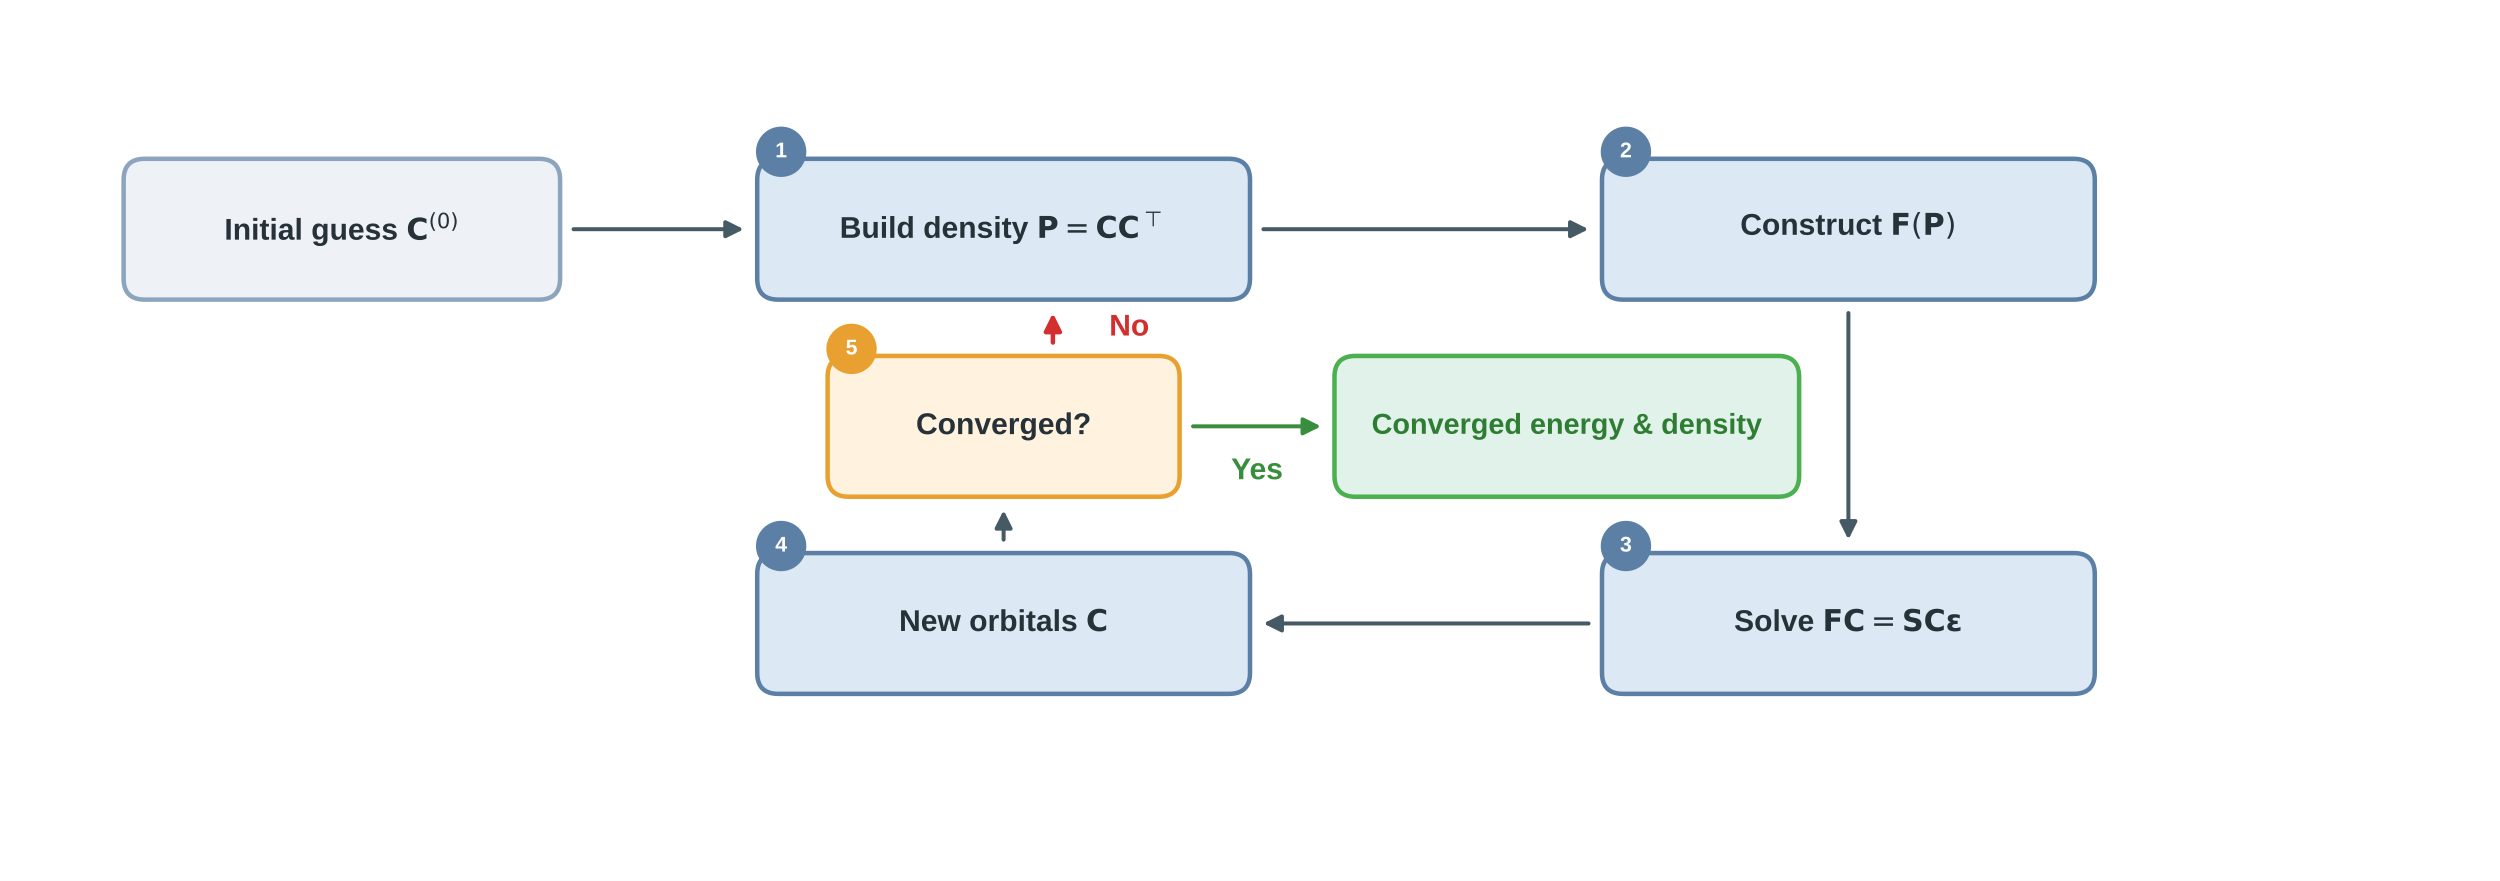
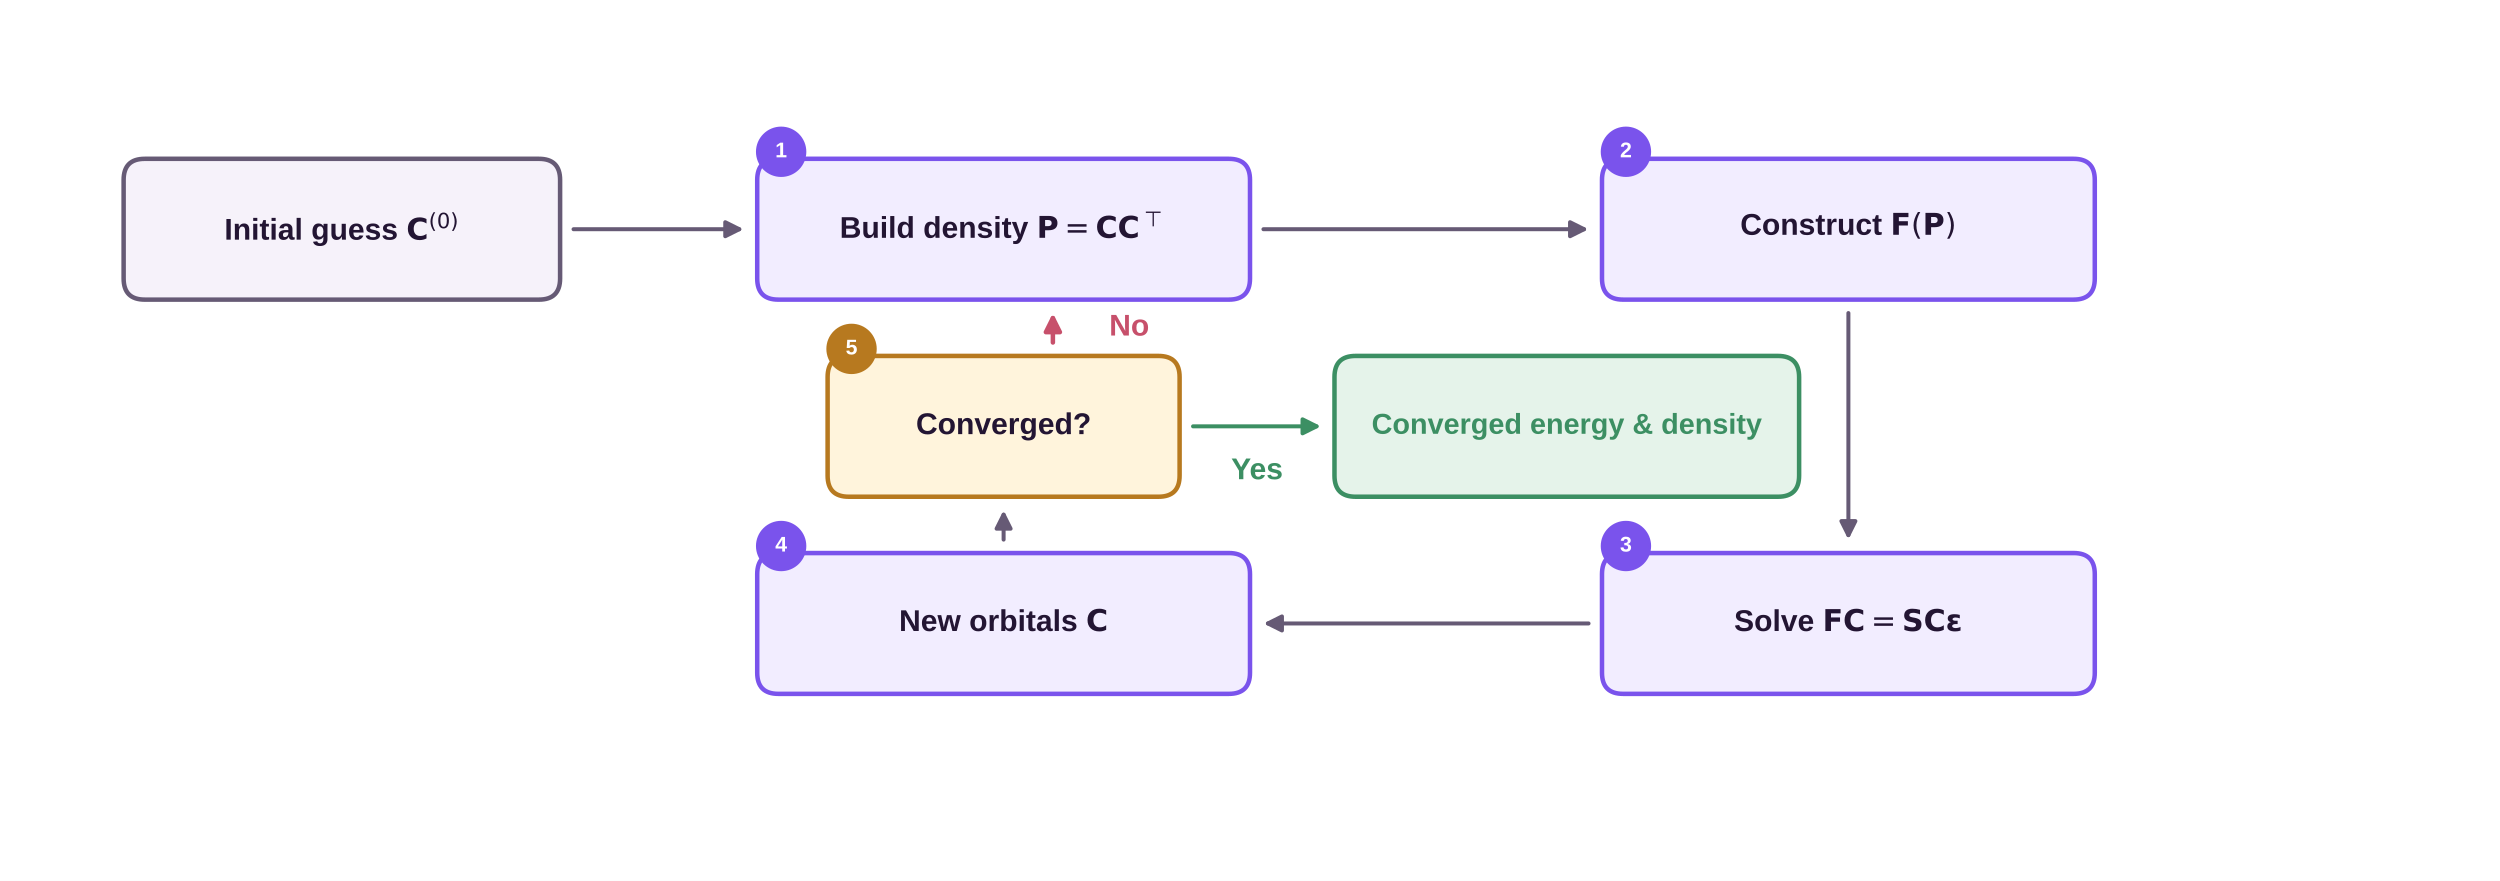
<svg xmlns="http://www.w3.org/2000/svg" width="998.64pt" height="351.854pt" viewBox="0 0 998.64 351.854" version="1.1">
  <defs>
    <style type="text/css">*{stroke-linejoin: round; stroke-linecap: butt}</style>
  </defs>
  <g id="figure_1">
    <g id="patch_1">
      <path d="M 0 351.854  L 998.64 351.854  L 998.64 0  L 0 0  z " style="fill: #ffffff" />
    </g>
    <g id="axes_1">
      <g id="patch_2">
-         <path d="M 229.107 91.563  Q 263.1 91.563 295.305 91.563  " clip-path="url(#pa7d6a45a2e)" style="fill: none; stroke: #455a64; stroke-width: 1.6; stroke-linecap: round" />
-         <path d="M 289.705 88.763  L 295.305 91.563  L 289.705 94.363  z " clip-path="url(#pa7d6a45a2e)" style="fill: #455a64; stroke: #455a64; stroke-width: 1.6; stroke-linecap: round" />
+         <path d="M 229.107 91.563  Q 263.1 91.563 295.305 91.563  " clip-path="url(#pffa1007a4e)" style="fill: none; stroke: #665a75; stroke-width: 1.6; stroke-linecap: round" />
+         <path d="M 289.705 88.763  L 295.305 91.563  L 289.705 94.363  z " clip-path="url(#pffa1007a4e)" style="fill: #665a75; stroke: #665a75; stroke-width: 1.6; stroke-linecap: round" />
      </g>
      <g id="patch_3">
-         <path d="M 504.692 91.563  Q 569.622 91.563 632.762 91.563  " clip-path="url(#pa7d6a45a2e)" style="fill: none; stroke: #455a64; stroke-width: 1.6; stroke-linecap: round" />
-         <path d="M 627.162 88.763  L 632.762 91.563  L 627.162 94.363  z " clip-path="url(#pa7d6a45a2e)" style="fill: #455a64; stroke: #455a64; stroke-width: 1.6; stroke-linecap: round" />
+         <path d="M 504.692 91.563  Q 569.622 91.563 632.762 91.563  " clip-path="url(#pffa1007a4e)" style="fill: none; stroke: #665a75; stroke-width: 1.6; stroke-linecap: round" />
+         <path d="M 627.162 88.763  L 632.762 91.563  L 627.162 94.363  z " clip-path="url(#pffa1007a4e)" style="fill: #665a75; stroke: #665a75; stroke-width: 1.6; stroke-linecap: round" />
      </g>
      <g id="patch_4">
-         <path d="M 738.35 125.057  Q 738.35 170.301 738.35 213.756  " clip-path="url(#pa7d6a45a2e)" style="fill: none; stroke: #455a64; stroke-width: 1.6; stroke-linecap: round" />
-         <path d="M 741.15 208.156  L 738.35 213.756  L 735.55 208.156  z " clip-path="url(#pa7d6a45a2e)" style="fill: #455a64; stroke: #455a64; stroke-width: 1.6; stroke-linecap: round" />
+         <path d="M 738.35 125.057  Q 738.35 170.301 738.35 213.756  " clip-path="url(#pffa1007a4e)" style="fill: none; stroke: #665a75; stroke-width: 1.6; stroke-linecap: round" />
+         <path d="M 741.15 208.156  L 738.35 213.756  L 735.55 208.156  z " clip-path="url(#pffa1007a4e)" style="fill: #665a75; stroke: #665a75; stroke-width: 1.6; stroke-linecap: round" />
      </g>
      <g id="patch_5">
-         <path d="M 634.554 249.042  Q 569.624 249.042 506.483 249.042  " clip-path="url(#pa7d6a45a2e)" style="fill: none; stroke: #455a64; stroke-width: 1.6; stroke-linecap: round" />
-         <path d="M 512.083 251.842  L 506.483 249.042  L 512.083 246.242  z " clip-path="url(#pa7d6a45a2e)" style="fill: #455a64; stroke: #455a64; stroke-width: 1.6; stroke-linecap: round" />
+         <path d="M 634.554 249.042  Q 569.624 249.042 506.483 249.042  " clip-path="url(#pffa1007a4e)" style="fill: none; stroke: #665a75; stroke-width: 1.6; stroke-linecap: round" />
+         <path d="M 512.083 251.842  L 506.483 249.042  L 512.083 246.242  z " clip-path="url(#pffa1007a4e)" style="fill: #665a75; stroke: #665a75; stroke-width: 1.6; stroke-linecap: round" />
      </g>
      <g id="patch_6">
-         <path d="M 400.896 215.543  Q 400.896 209.672 400.896 205.59  " clip-path="url(#pa7d6a45a2e)" style="fill: none; stroke: #455a64; stroke-width: 1.6; stroke-linecap: round" />
-         <path d="M 398.096 211.19  L 400.896 205.59  L 403.696 211.19  z " clip-path="url(#pa7d6a45a2e)" style="fill: #455a64; stroke: #455a64; stroke-width: 1.6; stroke-linecap: round" />
+         <path d="M 400.896 215.543  Q 400.896 209.672 400.896 205.59  " clip-path="url(#pffa1007a4e)" style="fill: none; stroke: #665a75; stroke-width: 1.6; stroke-linecap: round" />
+         <path d="M 398.096 211.19  L 400.896 205.59  L 403.696 211.19  z " clip-path="url(#pffa1007a4e)" style="fill: #665a75; stroke: #665a75; stroke-width: 1.6; stroke-linecap: round" />
      </g>
      <g id="patch_7">
-         <path d="M 420.581 136.804  Q 420.581 130.933 420.581 127.075  " clip-path="url(#pa7d6a45a2e)" style="fill: none; stroke: #d32f2f; stroke-width: 1.8; stroke-linecap: round" />
-         <path d="M 417.781 132.675  L 420.581 127.075  L 423.381 132.675  z " clip-path="url(#pa7d6a45a2e)" style="fill: #d32f2f; stroke: #d32f2f; stroke-width: 1.8; stroke-linecap: round" />
+         <path d="M 420.581 136.804  Q 420.581 130.933 420.581 127.075  " clip-path="url(#pffa1007a4e)" style="fill: none; stroke: #c7506b; stroke-width: 1.8; stroke-linecap: round" />
+         <path d="M 417.781 132.675  L 420.581 127.075  L 423.381 132.675  z " clip-path="url(#pffa1007a4e)" style="fill: #c7506b; stroke: #c7506b; stroke-width: 1.8; stroke-linecap: round" />
      </g>
      <g id="patch_8">
-         <path d="M 476.575 170.303  Q 502.133 170.303 525.902 170.303  " clip-path="url(#pa7d6a45a2e)" style="fill: none; stroke: #388e3c; stroke-width: 1.6; stroke-linecap: round" />
-         <path d="M 520.302 167.503  L 525.902 170.303  L 520.302 173.103  z " clip-path="url(#pa7d6a45a2e)" style="fill: #388e3c; stroke: #388e3c; stroke-width: 1.6; stroke-linecap: round" />
+         <path d="M 476.575 170.303  Q 502.133 170.303 525.902 170.303  " clip-path="url(#pffa1007a4e)" style="fill: none; stroke: #3c8f63; stroke-width: 1.6; stroke-linecap: round" />
+         <path d="M 520.302 167.503  L 525.902 170.303  L 520.302 173.103  z " clip-path="url(#pffa1007a4e)" style="fill: #3c8f63; stroke: #3c8f63; stroke-width: 1.6; stroke-linecap: round" />
      </g>
      <g id="patch_9">
-         <path d="M 57.818 119.685  L 215.296 119.685  Q 223.733 119.685 223.733 111.248  L 223.733 71.879  Q 223.733 63.442 215.296 63.442  L 57.818 63.442  Q 49.382 63.442 49.382 71.879  L 49.382 111.248  Q 49.382 119.685 57.818 119.685  z " clip-path="url(#pa7d6a45a2e)" style="fill: #eef2f7; stroke: #8da4be; stroke-width: 1.8; stroke-linejoin: miter" />
+         <path d="M 57.818 119.685  L 215.296 119.685  Q 223.733 119.685 223.733 111.248  L 223.733 71.879  Q 223.733 63.442 215.296 63.442  L 57.818 63.442  Q 49.382 63.442 49.382 71.879  L 49.382 111.248  Q 49.382 119.685 57.818 119.685  z " clip-path="url(#pffa1007a4e)" style="fill: #f6f2fa; stroke: #665a75; stroke-width: 1.8; stroke-linejoin: miter" />
      </g>
      <g id="patch_10">
-         <path d="M 310.908 119.685  L 490.884 119.685  Q 499.32 119.685 499.32 111.248  L 499.32 71.879  Q 499.32 63.442 490.884 63.442  L 310.908 63.442  Q 302.472 63.442 302.472 71.879  L 302.472 111.248  Q 302.472 119.685 310.908 119.685  z " clip-path="url(#pa7d6a45a2e)" style="fill: #dce8f4; stroke: #5b7fa5; stroke-width: 1.8; stroke-linejoin: miter" />
+         <path d="M 310.908 119.685  L 490.884 119.685  Q 499.32 119.685 499.32 111.248  L 499.32 71.879  Q 499.32 63.442 490.884 63.442  L 310.908 63.442  Q 302.472 63.442 302.472 71.879  L 302.472 111.248  Q 302.472 119.685 310.908 119.685  z " clip-path="url(#pffa1007a4e)" style="fill: #f2edff; stroke: #7a53ec; stroke-width: 1.8; stroke-linejoin: miter" />
      </g>
      <g id="patch_11">
-         <path d="M 648.362 119.685  L 828.337 119.685  Q 836.774 119.685 836.774 111.248  L 836.774 71.879  Q 836.774 63.442 828.337 63.442  L 648.362 63.442  Q 639.926 63.442 639.926 71.879  L 639.926 111.248  Q 639.926 119.685 648.362 119.685  z " clip-path="url(#pa7d6a45a2e)" style="fill: #dce8f4; stroke: #5b7fa5; stroke-width: 1.8; stroke-linejoin: miter" />
+         <path d="M 648.362 119.685  L 828.337 119.685  Q 836.774 119.685 836.774 111.248  L 836.774 71.879  Q 836.774 63.442 828.337 63.442  L 648.362 63.442  Q 639.926 63.442 639.926 71.879  L 639.926 111.248  Q 639.926 119.685 648.362 119.685  z " clip-path="url(#pffa1007a4e)" style="fill: #f2edff; stroke: #7a53ec; stroke-width: 1.8; stroke-linejoin: miter" />
      </g>
      <g id="patch_12">
-         <path d="M 648.362 277.163  L 828.337 277.163  Q 836.774 277.163 836.774 268.727  L 836.774 229.357  Q 836.774 220.921 828.337 220.921  L 648.362 220.921  Q 639.926 220.921 639.926 229.357  L 639.926 268.727  Q 639.926 277.163 648.362 277.163  z " clip-path="url(#pa7d6a45a2e)" style="fill: #dce8f4; stroke: #5b7fa5; stroke-width: 1.8; stroke-linejoin: miter" />
+         <path d="M 648.362 277.163  L 828.337 277.163  Q 836.774 277.163 836.774 268.727  L 836.774 229.357  Q 836.774 220.921 828.337 220.921  L 648.362 220.921  Q 639.926 220.921 639.926 229.357  L 639.926 268.727  Q 639.926 277.163 648.362 277.163  z " clip-path="url(#pffa1007a4e)" style="fill: #f2edff; stroke: #7a53ec; stroke-width: 1.8; stroke-linejoin: miter" />
      </g>
      <g id="patch_13">
-         <path d="M 310.908 277.163  L 490.884 277.163  Q 499.32 277.163 499.32 268.727  L 499.32 229.357  Q 499.32 220.921 490.884 220.921  L 310.908 220.921  Q 302.472 220.921 302.472 229.357  L 302.472 268.727  Q 302.472 277.163 310.908 277.163  z " clip-path="url(#pa7d6a45a2e)" style="fill: #dce8f4; stroke: #5b7fa5; stroke-width: 1.8; stroke-linejoin: miter" />
+         <path d="M 310.908 277.163  L 490.884 277.163  Q 499.32 277.163 499.32 268.727  L 499.32 229.357  Q 499.32 220.921 490.884 220.921  L 310.908 220.921  Q 302.472 220.921 302.472 229.357  L 302.472 268.727  Q 302.472 277.163 310.908 277.163  z " clip-path="url(#pffa1007a4e)" style="fill: #f2edff; stroke: #7a53ec; stroke-width: 1.8; stroke-linejoin: miter" />
      </g>
      <g id="patch_14">
-         <path d="M 339.029 198.424  L 462.763 198.424  Q 471.199 198.424 471.199 189.987  L 471.199 150.618  Q 471.199 142.181 462.763 142.181  L 339.029 142.181  Q 330.593 142.181 330.593 150.618  L 330.593 189.987  Q 330.593 198.424 339.029 198.424  z " clip-path="url(#pa7d6a45a2e)" style="fill: #fff3e0; stroke: #e8a030; stroke-width: 1.8; stroke-linejoin: miter" />
+         <path d="M 339.029 198.424  L 462.763 198.424  Q 471.199 198.424 471.199 189.987  L 471.199 150.618  Q 471.199 142.181 462.763 142.181  L 339.029 142.181  Q 330.593 142.181 330.593 150.618  L 330.593 189.987  Q 330.593 198.424 339.029 198.424  z " clip-path="url(#pffa1007a4e)" style="fill: #fff4dc; stroke: #b7791f; stroke-width: 1.8; stroke-linejoin: miter" />
      </g>
      <g id="text_1">
-         <text style="font-weight: 700; font-size: 12px; font-family: 'Arial'; text-anchor: start; fill: #d32f2f" x="443.078" y="134.044" transform="rotate(-0 443.0777 134.0437)">No</text>
+         <text style="font-weight: 700; font-size: 12px; font-family: 'Arial'; text-anchor: start; fill: #c7506b" x="443.078" y="134.044" transform="rotate(-0 443.0777 134.0437)">No</text>
      </g>
      <g id="patch_15">
-         <path d="M 541.502 198.424  L 710.229 198.424  Q 718.665 198.424 718.665 189.987  L 718.665 150.618  Q 718.665 142.181 710.229 142.181  L 541.502 142.181  Q 533.065 142.181 533.065 150.618  L 533.065 189.987  Q 533.065 198.424 541.502 198.424  z " clip-path="url(#pa7d6a45a2e)" style="fill: #e0f2e9; stroke: #4caf50; stroke-width: 1.8; stroke-linejoin: miter" />
+         <path d="M 541.502 198.424  L 710.229 198.424  Q 718.665 198.424 718.665 189.987  L 718.665 150.618  Q 718.665 142.181 710.229 142.181  L 541.502 142.181  Q 533.065 142.181 533.065 150.618  L 533.065 189.987  Q 533.065 198.424 541.502 198.424  z " clip-path="url(#pffa1007a4e)" style="fill: #e5f3ea; stroke: #3c8f63; stroke-width: 1.8; stroke-linejoin: miter" />
      </g>
      <g id="text_2">
-         <text style="font-weight: 700; font-size: 12px; font-family: 'Arial'; text-anchor: middle; fill: #388e3c" x="502.132" y="191.411" transform="rotate(-0 502.1321 191.4108)">Yes</text>
+         <text style="font-weight: 700; font-size: 12px; font-family: 'Arial'; text-anchor: middle; fill: #3c8f63" x="502.132" y="191.411" transform="rotate(-0 502.1321 191.4108)">Yes</text>
      </g>
      <g id="text_3">
-         <g style="fill: #263238" transform="translate(89.63726 95.76343)">
-           <text>
-             <tspan x="0" y="-0.03" style="font-weight: 700; font-size: 12px; font-family: 'Arial'; fill: #263238">I</tspan>
-             <tspan x="3.334" y="-0.03" style="font-weight: 700; font-size: 12px; font-family: 'Arial'; fill: #263238">n</tspan>
-             <tspan x="10.664" y="-0.03" style="font-weight: 700; font-size: 12px; font-family: 'Arial'; fill: #263238">i</tspan>
-             <tspan x="13.998" y="-0.03" style="font-weight: 700; font-size: 12px; font-family: 'Arial'; fill: #263238">t</tspan>
-             <tspan x="17.994" y="-0.03" style="font-weight: 700; font-size: 12px; font-family: 'Arial'; fill: #263238">i</tspan>
-             <tspan x="21.328" y="-0.03" style="font-weight: 700; font-size: 12px; font-family: 'Arial'; fill: #263238">a</tspan>
-             <tspan x="28.002" y="-0.03" style="font-weight: 700; font-size: 12px; font-family: 'Arial'; fill: #263238">l</tspan>
-             <tspan x="31.336" y="-0.03" style="font-weight: 700; font-size: 12px; font-family: 'Arial'; fill: #263238"> </tspan>
-             <tspan x="34.67" y="-0.03" style="font-weight: 700; font-size: 12px; font-family: 'Arial'; fill: #263238">g</tspan>
-             <tspan x="42" y="-0.03" style="font-weight: 700; font-size: 12px; font-family: 'Arial'; fill: #263238">u</tspan>
-             <tspan x="49.33" y="-0.03" style="font-weight: 700; font-size: 12px; font-family: 'Arial'; fill: #263238">e</tspan>
-             <tspan x="56.004" y="-0.03" style="font-weight: 700; font-size: 12px; font-family: 'Arial'; fill: #263238">s</tspan>
-             <tspan x="62.678" y="-0.03" style="font-weight: 700; font-size: 12px; font-family: 'Arial'; fill: #263238">s</tspan>
-             <tspan x="69.352" y="-0.03" style="font-weight: 700; font-size: 12px; font-family: 'Arial'; fill: #263238"> </tspan>
-             <tspan x="72.686" y="-0.03" style="font-weight: 700; font-size: 12px; font-family: 'DejaVu Sans'; fill: #263238">C</tspan>
-             <tspan x="81.607" y="-4.623" style="font-size: 8.4px; font-family: 'DejaVu Sans'; fill: #263238">(</tspan>
-             <tspan x="84.884" y="-4.623" style="font-size: 8.4px; font-family: 'DejaVu Sans'; fill: #263238">0</tspan>
-             <tspan x="90.229" y="-4.623" style="font-size: 8.4px; font-family: 'DejaVu Sans'; fill: #263238">)</tspan>
+         <g style="fill: #231533" transform="translate(89.63726 95.76343)">
+           <text>
+             <tspan x="0" y="-0.03" style="font-weight: 700; font-size: 12px; font-family: 'Arial'; fill: #231533">I</tspan>
+             <tspan x="3.334" y="-0.03" style="font-weight: 700; font-size: 12px; font-family: 'Arial'; fill: #231533">n</tspan>
+             <tspan x="10.664" y="-0.03" style="font-weight: 700; font-size: 12px; font-family: 'Arial'; fill: #231533">i</tspan>
+             <tspan x="13.998" y="-0.03" style="font-weight: 700; font-size: 12px; font-family: 'Arial'; fill: #231533">t</tspan>
+             <tspan x="17.994" y="-0.03" style="font-weight: 700; font-size: 12px; font-family: 'Arial'; fill: #231533">i</tspan>
+             <tspan x="21.328" y="-0.03" style="font-weight: 700; font-size: 12px; font-family: 'Arial'; fill: #231533">a</tspan>
+             <tspan x="28.002" y="-0.03" style="font-weight: 700; font-size: 12px; font-family: 'Arial'; fill: #231533">l</tspan>
+             <tspan x="31.336" y="-0.03" style="font-weight: 700; font-size: 12px; font-family: 'Arial'; fill: #231533"> </tspan>
+             <tspan x="34.67" y="-0.03" style="font-weight: 700; font-size: 12px; font-family: 'Arial'; fill: #231533">g</tspan>
+             <tspan x="42" y="-0.03" style="font-weight: 700; font-size: 12px; font-family: 'Arial'; fill: #231533">u</tspan>
+             <tspan x="49.33" y="-0.03" style="font-weight: 700; font-size: 12px; font-family: 'Arial'; fill: #231533">e</tspan>
+             <tspan x="56.004" y="-0.03" style="font-weight: 700; font-size: 12px; font-family: 'Arial'; fill: #231533">s</tspan>
+             <tspan x="62.678" y="-0.03" style="font-weight: 700; font-size: 12px; font-family: 'Arial'; fill: #231533">s</tspan>
+             <tspan x="69.352" y="-0.03" style="font-weight: 700; font-size: 12px; font-family: 'Arial'; fill: #231533"> </tspan>
+             <tspan x="72.686" y="-0.03" style="font-weight: 700; font-size: 12px; font-family: 'DejaVu Sans'; fill: #231533">C</tspan>
+             <tspan x="81.607" y="-4.623" style="font-size: 8.4px; font-family: 'DejaVu Sans'; fill: #231533">(</tspan>
+             <tspan x="84.884" y="-4.623" style="font-size: 8.4px; font-family: 'DejaVu Sans'; fill: #231533">0</tspan>
+             <tspan x="90.229" y="-4.623" style="font-size: 8.4px; font-family: 'DejaVu Sans'; fill: #231533">)</tspan>
          </text>
        </g>
      </g>
      <g id="text_4">
-         <g style="fill: #263238" transform="translate(335.436 95.52343)">
-           <text>
-             <tspan x="0" y="-0.522" style="font-weight: 700; font-size: 12px; font-family: 'Arial'; fill: #263238">B</tspan>
-             <tspan x="8.666" y="-0.522" style="font-weight: 700; font-size: 12px; font-family: 'Arial'; fill: #263238">u</tspan>
-             <tspan x="15.996" y="-0.522" style="font-weight: 700; font-size: 12px; font-family: 'Arial'; fill: #263238">i</tspan>
-             <tspan x="19.33" y="-0.522" style="font-weight: 700; font-size: 12px; font-family: 'Arial'; fill: #263238">l</tspan>
-             <tspan x="22.664" y="-0.522" style="font-weight: 700; font-size: 12px; font-family: 'Arial'; fill: #263238">d</tspan>
-             <tspan x="29.994" y="-0.522" style="font-weight: 700; font-size: 12px; font-family: 'Arial'; fill: #263238"> </tspan>
-             <tspan x="33.328" y="-0.522" style="font-weight: 700; font-size: 12px; font-family: 'Arial'; fill: #263238">d</tspan>
-             <tspan x="40.658" y="-0.522" style="font-weight: 700; font-size: 12px; font-family: 'Arial'; fill: #263238">e</tspan>
-             <tspan x="47.332" y="-0.522" style="font-weight: 700; font-size: 12px; font-family: 'Arial'; fill: #263238">n</tspan>
-             <tspan x="54.662" y="-0.522" style="font-weight: 700; font-size: 12px; font-family: 'Arial'; fill: #263238">s</tspan>
-             <tspan x="61.336" y="-0.522" style="font-weight: 700; font-size: 12px; font-family: 'Arial'; fill: #263238">i</tspan>
-             <tspan x="64.67" y="-0.522" style="font-weight: 700; font-size: 12px; font-family: 'Arial'; fill: #263238">t</tspan>
-             <tspan x="68.666" y="-0.522" style="font-weight: 700; font-size: 12px; font-family: 'Arial'; fill: #263238">y</tspan>
-             <tspan x="75.34" y="-0.522" style="font-weight: 700; font-size: 12px; font-family: 'Arial'; fill: #263238"> </tspan>
-             <tspan x="78.674" y="-0.522" style="font-weight: 700; font-size: 12px; font-family: 'DejaVu Sans'; fill: #263238">P</tspan>
-             <tspan x="102.199" y="-0.522" style="font-weight: 700; font-size: 12px; font-family: 'DejaVu Sans'; fill: #263238">C</tspan>
-             <tspan x="111.006" y="-0.522" style="font-weight: 700; font-size: 12px; font-family: 'DejaVu Sans'; fill: #263238">C</tspan>
-             <tspan x="89.807" y="-0.522" style="font-size: 12px; font-family: 'DejaVu Sans'; fill: #263238">=</tspan>
-             <tspan x="121.564" y="-5.116" style="font-size: 8.4px; font-family: 'DejaVu Sans'; fill: #263238">⊤</tspan>
+         <g style="fill: #231533" transform="translate(335.436 95.52343)">
+           <text>
+             <tspan x="0" y="-0.522" style="font-weight: 700; font-size: 12px; font-family: 'Arial'; fill: #231533">B</tspan>
+             <tspan x="8.666" y="-0.522" style="font-weight: 700; font-size: 12px; font-family: 'Arial'; fill: #231533">u</tspan>
+             <tspan x="15.996" y="-0.522" style="font-weight: 700; font-size: 12px; font-family: 'Arial'; fill: #231533">i</tspan>
+             <tspan x="19.33" y="-0.522" style="font-weight: 700; font-size: 12px; font-family: 'Arial'; fill: #231533">l</tspan>
+             <tspan x="22.664" y="-0.522" style="font-weight: 700; font-size: 12px; font-family: 'Arial'; fill: #231533">d</tspan>
+             <tspan x="29.994" y="-0.522" style="font-weight: 700; font-size: 12px; font-family: 'Arial'; fill: #231533"> </tspan>
+             <tspan x="33.328" y="-0.522" style="font-weight: 700; font-size: 12px; font-family: 'Arial'; fill: #231533">d</tspan>
+             <tspan x="40.658" y="-0.522" style="font-weight: 700; font-size: 12px; font-family: 'Arial'; fill: #231533">e</tspan>
+             <tspan x="47.332" y="-0.522" style="font-weight: 700; font-size: 12px; font-family: 'Arial'; fill: #231533">n</tspan>
+             <tspan x="54.662" y="-0.522" style="font-weight: 700; font-size: 12px; font-family: 'Arial'; fill: #231533">s</tspan>
+             <tspan x="61.336" y="-0.522" style="font-weight: 700; font-size: 12px; font-family: 'Arial'; fill: #231533">i</tspan>
+             <tspan x="64.67" y="-0.522" style="font-weight: 700; font-size: 12px; font-family: 'Arial'; fill: #231533">t</tspan>
+             <tspan x="68.666" y="-0.522" style="font-weight: 700; font-size: 12px; font-family: 'Arial'; fill: #231533">y</tspan>
+             <tspan x="75.34" y="-0.522" style="font-weight: 700; font-size: 12px; font-family: 'Arial'; fill: #231533"> </tspan>
+             <tspan x="78.674" y="-0.522" style="font-weight: 700; font-size: 12px; font-family: 'DejaVu Sans'; fill: #231533">P</tspan>
+             <tspan x="102.199" y="-0.522" style="font-weight: 700; font-size: 12px; font-family: 'DejaVu Sans'; fill: #231533">C</tspan>
+             <tspan x="111.006" y="-0.522" style="font-weight: 700; font-size: 12px; font-family: 'DejaVu Sans'; fill: #231533">C</tspan>
+             <tspan x="89.807" y="-0.522" style="font-size: 12px; font-family: 'DejaVu Sans'; fill: #231533">=</tspan>
+             <tspan x="121.564" y="-5.116" style="font-size: 8.4px; font-family: 'DejaVu Sans'; fill: #231533">⊤</tspan>
          </text>
        </g>
      </g>
      <g id="text_5">
-         <g style="fill: #263238" transform="translate(695.1497 94.67405)">
-           <text>
-             <tspan x="0" y="-0.891" style="font-weight: 700; font-size: 12px; font-family: 'Arial'; fill: #263238">C</tspan>
-             <tspan x="8.666" y="-0.891" style="font-weight: 700; font-size: 12px; font-family: 'Arial'; fill: #263238">o</tspan>
-             <tspan x="15.996" y="-0.891" style="font-weight: 700; font-size: 12px; font-family: 'Arial'; fill: #263238">n</tspan>
-             <tspan x="23.326" y="-0.891" style="font-weight: 700; font-size: 12px; font-family: 'Arial'; fill: #263238">s</tspan>
-             <tspan x="30" y="-0.891" style="font-weight: 700; font-size: 12px; font-family: 'Arial'; fill: #263238">t</tspan>
-             <tspan x="33.996" y="-0.891" style="font-weight: 700; font-size: 12px; font-family: 'Arial'; fill: #263238">r</tspan>
-             <tspan x="38.666" y="-0.891" style="font-weight: 700; font-size: 12px; font-family: 'Arial'; fill: #263238">u</tspan>
-             <tspan x="45.996" y="-0.891" style="font-weight: 700; font-size: 12px; font-family: 'Arial'; fill: #263238">c</tspan>
-             <tspan x="52.67" y="-0.891" style="font-weight: 700; font-size: 12px; font-family: 'Arial'; fill: #263238">t</tspan>
-             <tspan x="56.666" y="-0.891" style="font-weight: 700; font-size: 12px; font-family: 'Arial'; fill: #263238"> </tspan>
-             <tspan x="60" y="-0.891" style="font-weight: 700; font-size: 12px; font-family: 'DejaVu Sans'; fill: #263238">F</tspan>
-             <tspan x="72.879" y="-0.891" style="font-weight: 700; font-size: 12px; font-family: 'DejaVu Sans'; fill: #263238">P</tspan>
-             <tspan x="68.197" y="-0.891" style="font-size: 12px; font-family: 'DejaVu Sans'; fill: #263238">(</tspan>
-             <tspan x="81.674" y="-0.891" style="font-size: 12px; font-family: 'DejaVu Sans'; fill: #263238">)</tspan>
+         <g style="fill: #231533" transform="translate(695.1497 94.67405)">
+           <text>
+             <tspan x="0" y="-0.891" style="font-weight: 700; font-size: 12px; font-family: 'Arial'; fill: #231533">C</tspan>
+             <tspan x="8.666" y="-0.891" style="font-weight: 700; font-size: 12px; font-family: 'Arial'; fill: #231533">o</tspan>
+             <tspan x="15.996" y="-0.891" style="font-weight: 700; font-size: 12px; font-family: 'Arial'; fill: #231533">n</tspan>
+             <tspan x="23.326" y="-0.891" style="font-weight: 700; font-size: 12px; font-family: 'Arial'; fill: #231533">s</tspan>
+             <tspan x="30" y="-0.891" style="font-weight: 700; font-size: 12px; font-family: 'Arial'; fill: #231533">t</tspan>
+             <tspan x="33.996" y="-0.891" style="font-weight: 700; font-size: 12px; font-family: 'Arial'; fill: #231533">r</tspan>
+             <tspan x="38.666" y="-0.891" style="font-weight: 700; font-size: 12px; font-family: 'Arial'; fill: #231533">u</tspan>
+             <tspan x="45.996" y="-0.891" style="font-weight: 700; font-size: 12px; font-family: 'Arial'; fill: #231533">c</tspan>
+             <tspan x="52.67" y="-0.891" style="font-weight: 700; font-size: 12px; font-family: 'Arial'; fill: #231533">t</tspan>
+             <tspan x="56.666" y="-0.891" style="font-weight: 700; font-size: 12px; font-family: 'Arial'; fill: #231533"> </tspan>
+             <tspan x="60" y="-0.891" style="font-weight: 700; font-size: 12px; font-family: 'DejaVu Sans'; fill: #231533">F</tspan>
+             <tspan x="72.879" y="-0.891" style="font-weight: 700; font-size: 12px; font-family: 'DejaVu Sans'; fill: #231533">P</tspan>
+             <tspan x="68.197" y="-0.891" style="font-size: 12px; font-family: 'DejaVu Sans'; fill: #231533">(</tspan>
+             <tspan x="81.674" y="-0.891" style="font-size: 12px; font-family: 'DejaVu Sans'; fill: #231533">)</tspan>
          </text>
        </g>
      </g>
      <g id="text_6">
-         <g style="fill: #263238" transform="translate(692.6897 252.1525)">
-           <text>
-             <tspan x="0" y="-0.094" style="font-weight: 700; font-size: 12px; font-family: 'Arial'; fill: #263238">S</tspan>
-             <tspan x="8.004" y="-0.094" style="font-weight: 700; font-size: 12px; font-family: 'Arial'; fill: #263238">o</tspan>
-             <tspan x="15.334" y="-0.094" style="font-weight: 700; font-size: 12px; font-family: 'Arial'; fill: #263238">l</tspan>
-             <tspan x="18.668" y="-0.094" style="font-weight: 700; font-size: 12px; font-family: 'Arial'; fill: #263238">v</tspan>
-             <tspan x="25.342" y="-0.094" style="font-weight: 700; font-size: 12px; font-family: 'Arial'; fill: #263238">e</tspan>
-             <tspan x="32.016" y="-0.094" style="font-weight: 700; font-size: 12px; font-family: 'Arial'; fill: #263238"> </tspan>
-             <tspan x="35.35" y="-0.094" style="font-weight: 700; font-size: 12px; font-family: 'DejaVu Sans'; fill: #263238">F</tspan>
-             <tspan x="43.547" y="-0.094" style="font-weight: 700; font-size: 12px; font-family: 'DejaVu Sans'; fill: #263238">C</tspan>
-             <tspan x="67.084" y="-0.094" style="font-weight: 700; font-size: 12px; font-family: 'DejaVu Sans'; fill: #263238">S</tspan>
-             <tspan x="75.727" y="-0.094" style="font-weight: 700; font-size: 12px; font-family: 'DejaVu Sans'; fill: #263238">C</tspan>
-             <tspan x="84.533" y="-0.094" style="font-weight: 700; font-size: 12px; font-family: 'DejaVu Sans'; fill: #263238">ε</tspan>
-             <tspan x="54.691" y="-0.094" style="font-size: 12px; font-family: 'DejaVu Sans'; fill: #263238">=</tspan>
+         <g style="fill: #231533" transform="translate(692.6897 252.1525)">
+           <text>
+             <tspan x="0" y="-0.094" style="font-weight: 700; font-size: 12px; font-family: 'Arial'; fill: #231533">S</tspan>
+             <tspan x="8.004" y="-0.094" style="font-weight: 700; font-size: 12px; font-family: 'Arial'; fill: #231533">o</tspan>
+             <tspan x="15.334" y="-0.094" style="font-weight: 700; font-size: 12px; font-family: 'Arial'; fill: #231533">l</tspan>
+             <tspan x="18.668" y="-0.094" style="font-weight: 700; font-size: 12px; font-family: 'Arial'; fill: #231533">v</tspan>
+             <tspan x="25.342" y="-0.094" style="font-weight: 700; font-size: 12px; font-family: 'Arial'; fill: #231533">e</tspan>
+             <tspan x="32.016" y="-0.094" style="font-weight: 700; font-size: 12px; font-family: 'Arial'; fill: #231533"> </tspan>
+             <tspan x="35.35" y="-0.094" style="font-weight: 700; font-size: 12px; font-family: 'DejaVu Sans'; fill: #231533">F</tspan>
+             <tspan x="43.547" y="-0.094" style="font-weight: 700; font-size: 12px; font-family: 'DejaVu Sans'; fill: #231533">C</tspan>
+             <tspan x="67.084" y="-0.094" style="font-weight: 700; font-size: 12px; font-family: 'DejaVu Sans'; fill: #231533">S</tspan>
+             <tspan x="75.727" y="-0.094" style="font-weight: 700; font-size: 12px; font-family: 'DejaVu Sans'; fill: #231533">C</tspan>
+             <tspan x="84.533" y="-0.094" style="font-weight: 700; font-size: 12px; font-family: 'DejaVu Sans'; fill: #231533">ε</tspan>
+             <tspan x="54.691" y="-0.094" style="font-size: 12px; font-family: 'DejaVu Sans'; fill: #231533">=</tspan>
          </text>
        </g>
      </g>
      <g id="text_7">
-         <g style="fill: #263238" transform="translate(359.136 252.1525)">
-           <text>
-             <tspan x="0" y="-0.094" style="font-weight: 700; font-size: 12px; font-family: 'Arial'; fill: #263238">N</tspan>
-             <tspan x="8.666" y="-0.094" style="font-weight: 700; font-size: 12px; font-family: 'Arial'; fill: #263238">e</tspan>
-             <tspan x="15.34" y="-0.094" style="font-weight: 700; font-size: 12px; font-family: 'Arial'; fill: #263238">w</tspan>
-             <tspan x="24.674" y="-0.094" style="font-weight: 700; font-size: 12px; font-family: 'Arial'; fill: #263238"> </tspan>
-             <tspan x="28.008" y="-0.094" style="font-weight: 700; font-size: 12px; font-family: 'Arial'; fill: #263238">o</tspan>
-             <tspan x="35.338" y="-0.094" style="font-weight: 700; font-size: 12px; font-family: 'Arial'; fill: #263238">r</tspan>
-             <tspan x="40.008" y="-0.094" style="font-weight: 700; font-size: 12px; font-family: 'Arial'; fill: #263238">b</tspan>
-             <tspan x="47.338" y="-0.094" style="font-weight: 700; font-size: 12px; font-family: 'Arial'; fill: #263238">i</tspan>
-             <tspan x="50.672" y="-0.094" style="font-weight: 700; font-size: 12px; font-family: 'Arial'; fill: #263238">t</tspan>
-             <tspan x="54.668" y="-0.094" style="font-weight: 700; font-size: 12px; font-family: 'Arial'; fill: #263238">a</tspan>
-             <tspan x="61.342" y="-0.094" style="font-weight: 700; font-size: 12px; font-family: 'Arial'; fill: #263238">l</tspan>
-             <tspan x="64.676" y="-0.094" style="font-weight: 700; font-size: 12px; font-family: 'Arial'; fill: #263238">s</tspan>
-             <tspan x="71.35" y="-0.094" style="font-weight: 700; font-size: 12px; font-family: 'Arial'; fill: #263238"> </tspan>
-             <tspan x="74.684" y="-0.094" style="font-weight: 700; font-size: 12px; font-family: 'DejaVu Sans'; fill: #263238">C</tspan>
+         <g style="fill: #231533" transform="translate(359.136 252.1525)">
+           <text>
+             <tspan x="0" y="-0.094" style="font-weight: 700; font-size: 12px; font-family: 'Arial'; fill: #231533">N</tspan>
+             <tspan x="8.666" y="-0.094" style="font-weight: 700; font-size: 12px; font-family: 'Arial'; fill: #231533">e</tspan>
+             <tspan x="15.34" y="-0.094" style="font-weight: 700; font-size: 12px; font-family: 'Arial'; fill: #231533">w</tspan>
+             <tspan x="24.674" y="-0.094" style="font-weight: 700; font-size: 12px; font-family: 'Arial'; fill: #231533"> </tspan>
+             <tspan x="28.008" y="-0.094" style="font-weight: 700; font-size: 12px; font-family: 'Arial'; fill: #231533">o</tspan>
+             <tspan x="35.338" y="-0.094" style="font-weight: 700; font-size: 12px; font-family: 'Arial'; fill: #231533">r</tspan>
+             <tspan x="40.008" y="-0.094" style="font-weight: 700; font-size: 12px; font-family: 'Arial'; fill: #231533">b</tspan>
+             <tspan x="47.338" y="-0.094" style="font-weight: 700; font-size: 12px; font-family: 'Arial'; fill: #231533">i</tspan>
+             <tspan x="50.672" y="-0.094" style="font-weight: 700; font-size: 12px; font-family: 'Arial'; fill: #231533">t</tspan>
+             <tspan x="54.668" y="-0.094" style="font-weight: 700; font-size: 12px; font-family: 'Arial'; fill: #231533">a</tspan>
+             <tspan x="61.342" y="-0.094" style="font-weight: 700; font-size: 12px; font-family: 'Arial'; fill: #231533">l</tspan>
+             <tspan x="64.676" y="-0.094" style="font-weight: 700; font-size: 12px; font-family: 'Arial'; fill: #231533">s</tspan>
+             <tspan x="71.35" y="-0.094" style="font-weight: 700; font-size: 12px; font-family: 'Arial'; fill: #231533"> </tspan>
+             <tspan x="74.684" y="-0.094" style="font-weight: 700; font-size: 12px; font-family: 'DejaVu Sans'; fill: #231533">C</tspan>
          </text>
        </g>
      </g>
      <g id="text_8">
-         <text style="font-weight: 700; font-size: 12px; font-family: 'Arial'; text-anchor: middle; fill: #263238" x="400.896" y="173.408" transform="rotate(-0 400.896 173.4076)">Converged?</text>
+         <text style="font-weight: 700; font-size: 12px; font-family: 'Arial'; text-anchor: middle; fill: #231533" x="400.896" y="173.408" transform="rotate(-0 400.896 173.4076)">Converged?</text>
      </g>
      <g id="text_9">
-         <text style="font-weight: 700; font-size: 11.5px; font-family: 'Arial'; text-anchor: middle; fill: #2e7d32" x="625.865" y="173.278" transform="rotate(-0 625.8651 173.2783)">Converged energy &amp; density</text>
+         <text style="font-weight: 700; font-size: 11.5px; font-family: 'Arial'; text-anchor: middle; fill: #3c8f63" x="625.865" y="173.278" transform="rotate(-0 625.8651 173.2783)">Converged energy &amp; density</text>
      </g>
      <g id="patch_16">
-         <path d="M 312.033 70.191  C 314.569 70.191 317.001 69.184 318.794 67.391  C 320.587 65.598 321.594 63.166 321.594 60.63  C 321.594 58.095 320.587 55.662 318.794 53.869  C 317.001 52.076 314.569 51.069 312.033 51.069  C 309.498 51.069 307.065 52.076 305.272 53.869  C 303.479 55.662 302.472 58.095 302.472 60.63  C 302.472 63.166 303.479 65.598 305.272 67.391  C 307.065 69.184 309.498 70.191 312.033 70.191  z " clip-path="url(#pa7d6a45a2e)" style="fill: #5b7fa5; stroke: #5b7fa5; stroke-linejoin: miter" />
+         <path d="M 312.033 70.191  C 314.569 70.191 317.001 69.184 318.794 67.391  C 320.587 65.598 321.594 63.166 321.594 60.63  C 321.594 58.095 320.587 55.662 318.794 53.869  C 317.001 52.076 314.569 51.069 312.033 51.069  C 309.498 51.069 307.065 52.076 305.272 53.869  C 303.479 55.662 302.472 58.095 302.472 60.63  C 302.472 63.166 303.479 65.598 305.272 67.391  C 307.065 69.184 309.498 70.191 312.033 70.191  z " clip-path="url(#pffa1007a4e)" style="fill: #7a53ec; stroke: #7a53ec; stroke-linejoin: miter" />
      </g>
      <g id="patch_17">
-         <path d="M 649.487 70.191  C 652.023 70.191 654.455 69.184 656.248 67.391  C 658.041 65.598 659.048 63.166 659.048 60.63  C 659.048 58.095 658.041 55.662 656.248 53.869  C 654.455 52.076 652.023 51.069 649.487 51.069  C 646.951 51.069 644.519 52.076 642.726 53.869  C 640.933 55.662 639.926 58.095 639.926 60.63  C 639.926 63.166 640.933 65.598 642.726 67.391  C 644.519 69.184 646.951 70.191 649.487 70.191  z " clip-path="url(#pa7d6a45a2e)" style="fill: #5b7fa5; stroke: #5b7fa5; stroke-linejoin: miter" />
+         <path d="M 649.487 70.191  C 652.023 70.191 654.455 69.184 656.248 67.391  C 658.041 65.598 659.048 63.166 659.048 60.63  C 659.048 58.095 658.041 55.662 656.248 53.869  C 654.455 52.076 652.023 51.069 649.487 51.069  C 646.951 51.069 644.519 52.076 642.726 53.869  C 640.933 55.662 639.926 58.095 639.926 60.63  C 639.926 63.166 640.933 65.598 642.726 67.391  C 644.519 69.184 646.951 70.191 649.487 70.191  z " clip-path="url(#pffa1007a4e)" style="fill: #7a53ec; stroke: #7a53ec; stroke-linejoin: miter" />
      </g>
      <g id="patch_18">
-         <path d="M 649.487 227.67  C 652.023 227.67 654.455 226.662 656.248 224.869  C 658.041 223.076 659.048 220.644 659.048 218.109  C 659.048 215.573 658.041 213.141 656.248 211.348  C 654.455 209.555 652.023 208.547 649.487 208.547  C 646.951 208.547 644.519 209.555 642.726 211.348  C 640.933 213.141 639.926 215.573 639.926 218.109  C 639.926 220.644 640.933 223.076 642.726 224.869  C 644.519 226.662 646.951 227.67 649.487 227.67  z " clip-path="url(#pa7d6a45a2e)" style="fill: #5b7fa5; stroke: #5b7fa5; stroke-linejoin: miter" />
+         <path d="M 649.487 227.67  C 652.023 227.67 654.455 226.662 656.248 224.869  C 658.041 223.076 659.048 220.644 659.048 218.109  C 659.048 215.573 658.041 213.141 656.248 211.348  C 654.455 209.555 652.023 208.547 649.487 208.547  C 646.951 208.547 644.519 209.555 642.726 211.348  C 640.933 213.141 639.926 215.573 639.926 218.109  C 639.926 220.644 640.933 223.076 642.726 224.869  C 644.519 226.662 646.951 227.67 649.487 227.67  z " clip-path="url(#pffa1007a4e)" style="fill: #7a53ec; stroke: #7a53ec; stroke-linejoin: miter" />
      </g>
      <g id="patch_19">
-         <path d="M 312.033 227.67  C 314.569 227.67 317.001 226.662 318.794 224.869  C 320.587 223.076 321.594 220.644 321.594 218.109  C 321.594 215.573 320.587 213.141 318.794 211.348  C 317.001 209.555 314.569 208.547 312.033 208.547  C 309.498 208.547 307.065 209.555 305.272 211.348  C 303.479 213.141 302.472 215.573 302.472 218.109  C 302.472 220.644 303.479 223.076 305.272 224.869  C 307.065 226.662 309.498 227.67 312.033 227.67  z " clip-path="url(#pa7d6a45a2e)" style="fill: #5b7fa5; stroke: #5b7fa5; stroke-linejoin: miter" />
+         <path d="M 312.033 227.67  C 314.569 227.67 317.001 226.662 318.794 224.869  C 320.587 223.076 321.594 220.644 321.594 218.109  C 321.594 215.573 320.587 213.141 318.794 211.348  C 317.001 209.555 314.569 208.547 312.033 208.547  C 309.498 208.547 307.065 209.555 305.272 211.348  C 303.479 213.141 302.472 215.573 302.472 218.109  C 302.472 220.644 303.479 223.076 305.272 224.869  C 307.065 226.662 309.498 227.67 312.033 227.67  z " clip-path="url(#pffa1007a4e)" style="fill: #7a53ec; stroke: #7a53ec; stroke-linejoin: miter" />
      </g>
      <g id="patch_20">
-         <path d="M 340.154 148.931  C 342.69 148.931 345.122 147.923 346.915 146.13  C 348.708 144.337 349.716 141.905 349.716 139.369  C 349.716 136.834 348.708 134.402 346.915 132.609  C 345.122 130.816 342.69 129.808 340.154 129.808  C 337.619 129.808 335.187 130.816 333.394 132.609  C 331.601 134.402 330.593 136.834 330.593 139.369  C 330.593 141.905 331.601 144.337 333.394 146.13  C 335.187 147.923 337.619 148.931 340.154 148.931  z " clip-path="url(#pa7d6a45a2e)" style="fill: #e8a030; stroke: #e8a030; stroke-linejoin: miter" />
+         <path d="M 340.154 148.931  C 342.69 148.931 345.122 147.923 346.915 146.13  C 348.708 144.337 349.716 141.905 349.716 139.369  C 349.716 136.834 348.708 134.402 346.915 132.609  C 345.122 130.816 342.69 129.808 340.154 129.808  C 337.619 129.808 335.187 130.816 333.394 132.609  C 331.601 134.402 330.593 136.834 330.593 139.369  C 330.593 141.905 331.601 144.337 333.394 146.13  C 335.187 147.923 337.619 148.931 340.154 148.931  z " clip-path="url(#pffa1007a4e)" style="fill: #b7791f; stroke: #b7791f; stroke-linejoin: miter" />
      </g>
      <g id="text_10">
        <text style="font-weight: 700; font-size: 8.5px; font-family: 'Arial'; text-anchor: middle; fill: #ffffff" x="312.033" y="62.834" transform="rotate(-0 312.0332 62.83353)">1</text>
      </g>
      <g id="text_11">
        <text style="font-weight: 700; font-size: 8.5px; font-family: 'Arial'; text-anchor: middle; fill: #ffffff" x="649.487" y="62.834" transform="rotate(-0 649.4869 62.83353)">2</text>
      </g>
      <g id="text_12">
        <text style="font-weight: 700; font-size: 8.5px; font-family: 'Arial'; text-anchor: middle; fill: #ffffff" x="649.487" y="220.312" transform="rotate(-0 649.4869 220.3119)">3</text>
      </g>
      <g id="text_13">
        <text style="font-weight: 700; font-size: 8.5px; font-family: 'Arial'; text-anchor: middle; fill: #ffffff" x="312.033" y="220.312" transform="rotate(-0 312.0332 220.3119)">4</text>
      </g>
      <g id="text_14">
        <text style="font-weight: 700; font-size: 8.5px; font-family: 'Arial'; text-anchor: middle; fill: #ffffff" x="340.154" y="141.573" transform="rotate(-0 340.1543 141.5727)">5</text>
      </g>
    </g>
  </g>
  <defs>
-     <clipPath id="pa7d6a45a2e">
+     <clipPath id="pffa1007a4e">
      <rect x="7.2" y="7.2" width="984.24" height="337.454" />
    </clipPath>
  </defs>
</svg>
